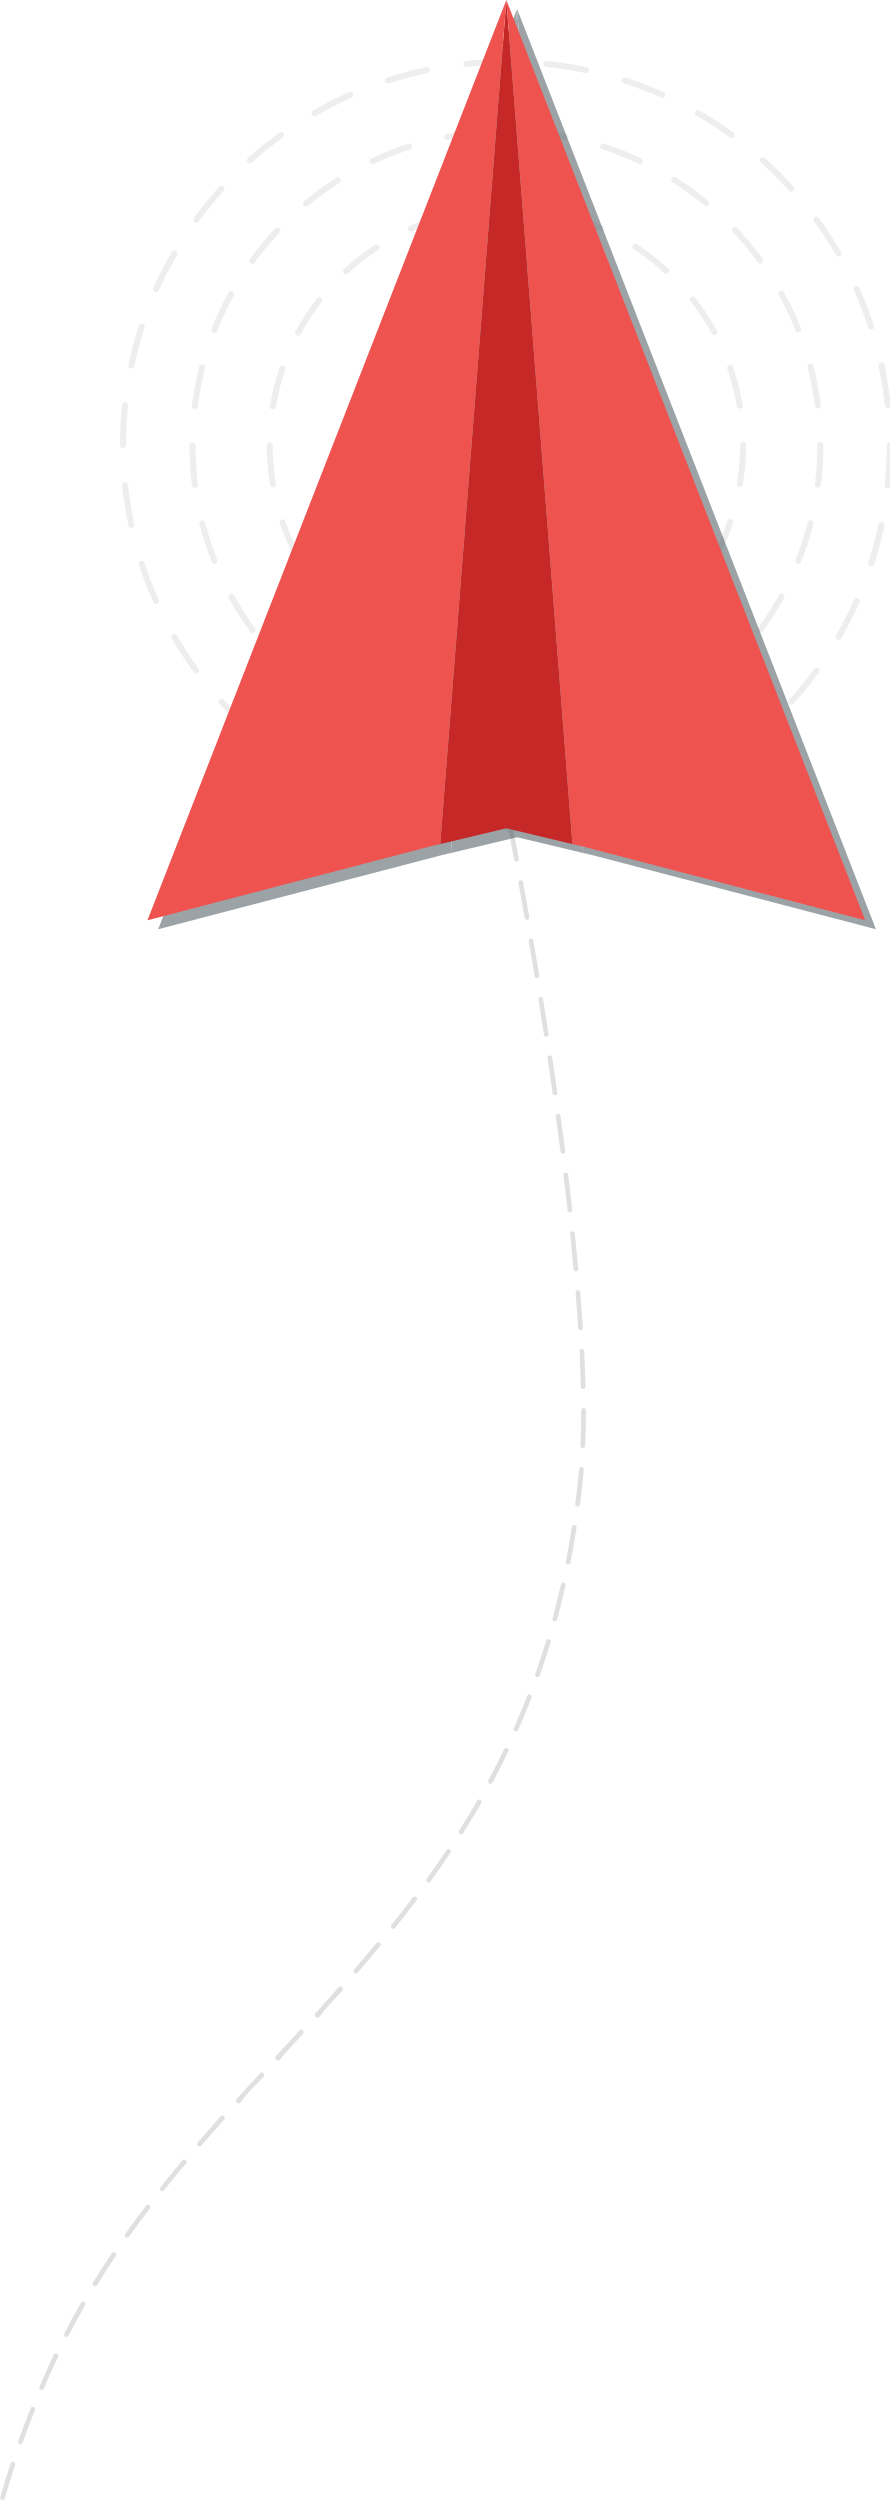
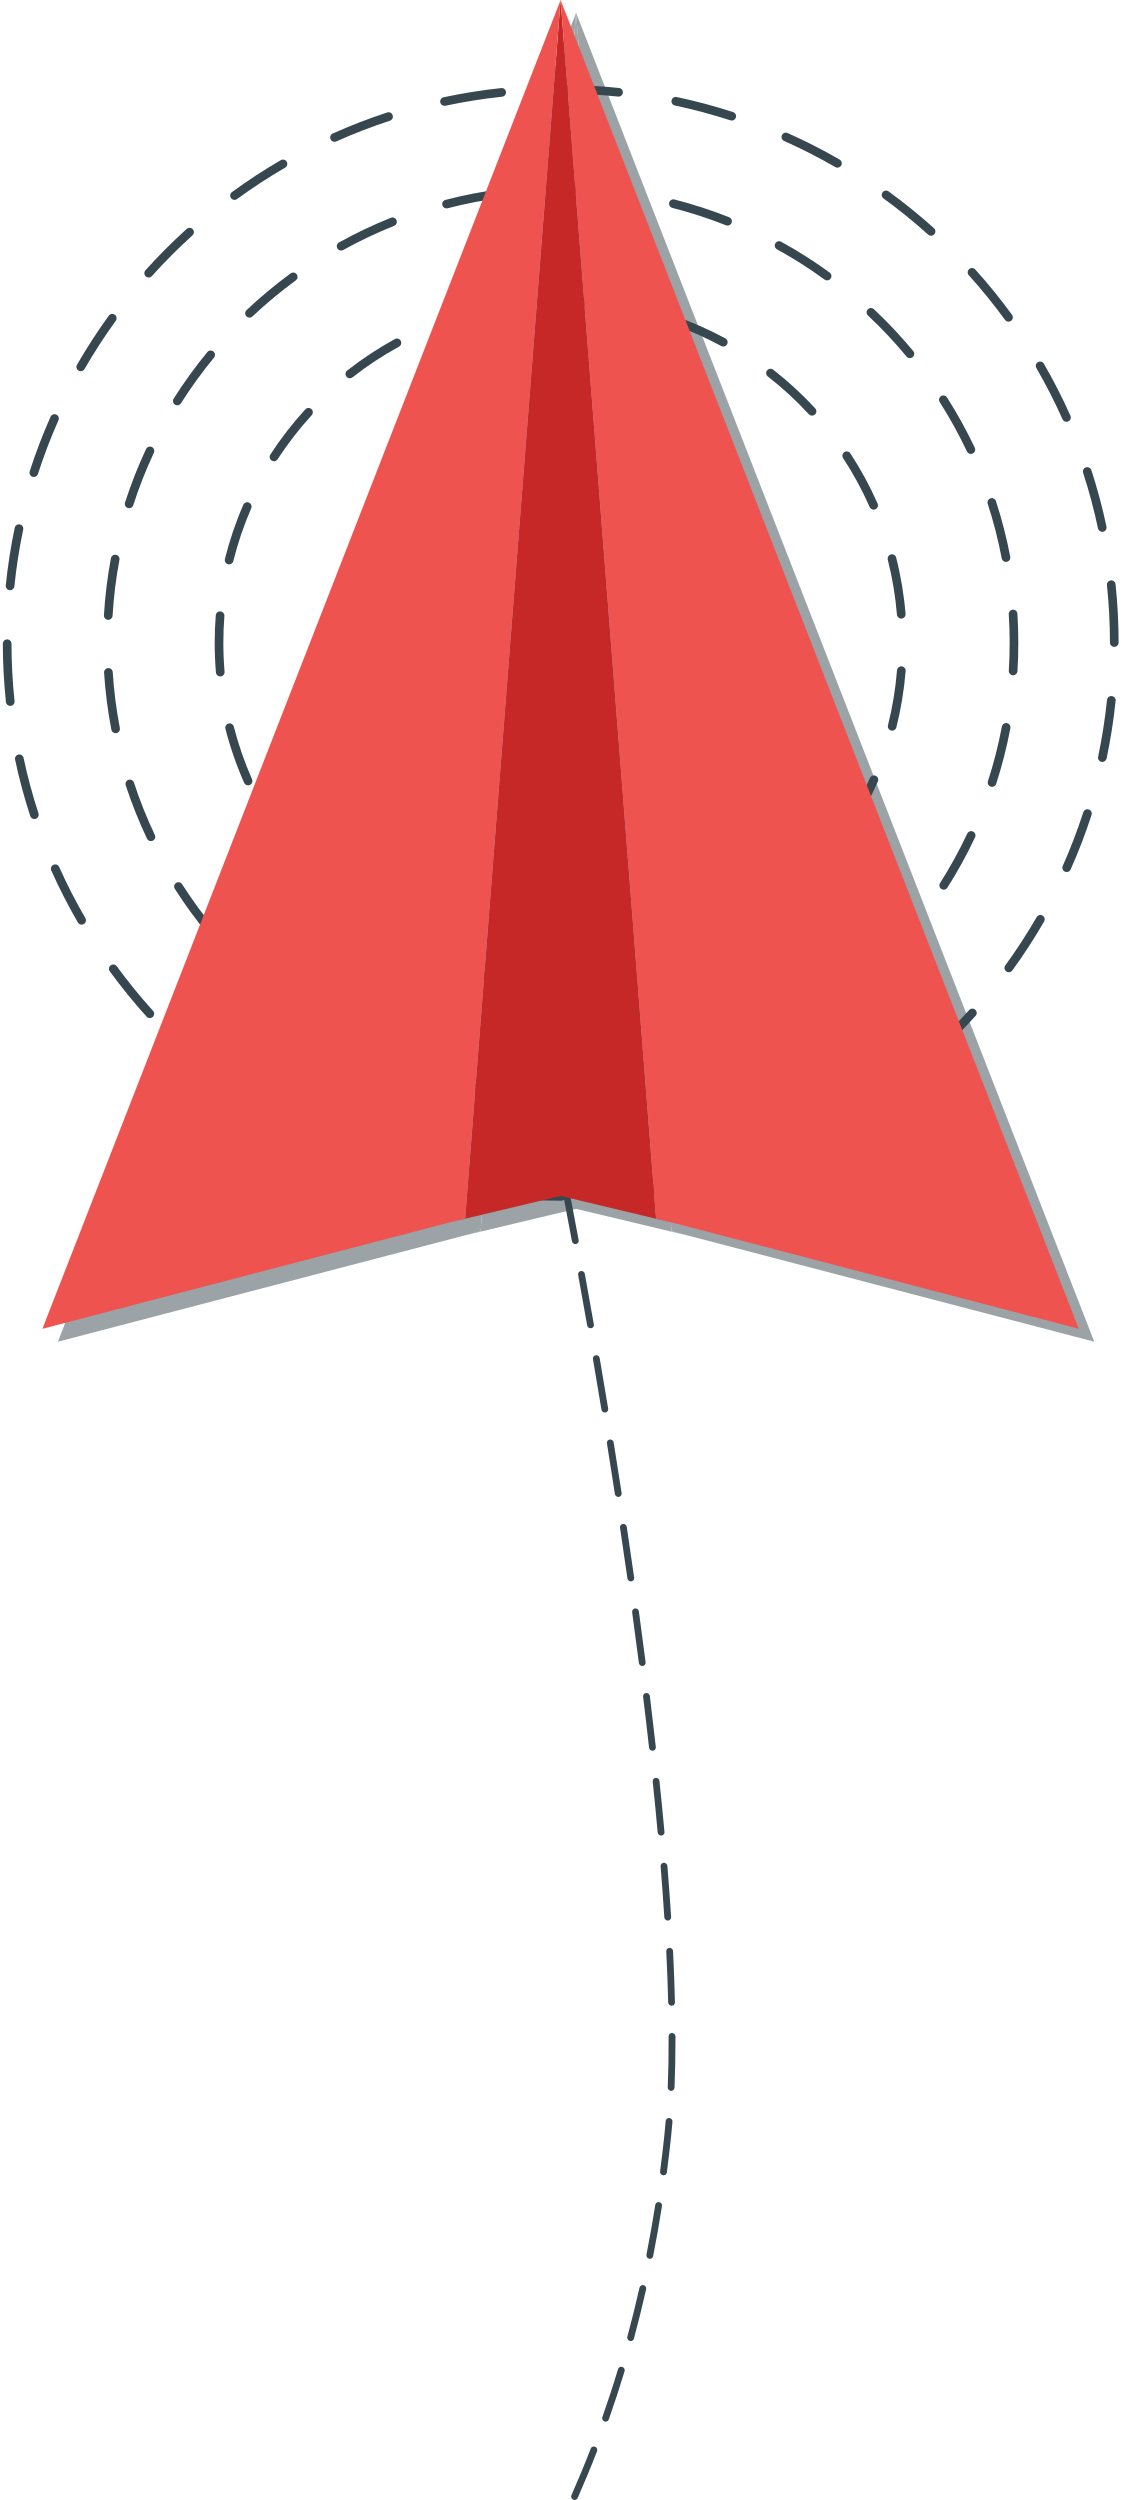
- <svg xmlns="http://www.w3.org/2000/svg" version="1.1" id="Layer_1" x="0px" y="0px" width="178px" height="500px" viewBox="0 0 178 500" enable-background="new 0 0 178 500" xml:space="preserve">
+ <svg xmlns="http://www.w3.org/2000/svg" version="1.1" id="Layer_1" x="0px" y="0px" width="157px" height="350px" viewBox="10.5 0 157 350" enable-background="new 10.5 0 157 350" xml:space="preserve">
+   <path fill="#37474F" d="M0.846,499.862c-0.116,0.118-0.29,0.168-0.466,0.118c-0.248-0.082-0.394-0.341-0.318-0.594  c0.646-2.253,1.343-4.518,2.068-6.723c0.081-0.248,0.343-0.377,0.594-0.293c0.248,0.086,0.378,0.357,0.297,0.6  c-0.72,2.2-1.412,4.452-2.057,6.694C0.938,499.744,0.9,499.807,0.846,499.862z" />
  <g>
    <g>
      <g>
-         <circle fill="none" stroke="#EEEEEE" stroke-width="1.2" stroke-linecap="round" stroke-linejoin="round" stroke-dasharray="7.824,7.824" cx="101.283" cy="89.043" r="47.333" />
+         <g>
+           <path fill="#37474F" d="M89.101,138.443c-0.335,0-0.606-0.271-0.606-0.606c-0.001-0.334,0.271-0.607,0.605-0.607      c2.605-0.005,5.218-0.224,7.769-0.652c0.334-0.05,0.645,0.167,0.699,0.498c0.055,0.33-0.168,0.643-0.498,0.698      C94.455,138.213,91.773,138.438,89.101,138.443L89.101,138.443z M81.232,137.815c-0.032,0-0.065-0.002-0.099-0.008      c-2.631-0.43-5.242-1.083-7.758-1.94c-0.318-0.108-0.487-0.453-0.379-0.77c0.107-0.317,0.45-0.49,0.77-0.378      c2.453,0.835,4.998,1.472,7.563,1.891c0.331,0.054,0.555,0.366,0.5,0.696C81.781,137.604,81.523,137.815,81.232,137.815z       M104.623,135.835c-0.252,0-0.486-0.157-0.574-0.409c-0.107-0.317,0.059-0.662,0.377-0.771c2.447-0.845,4.846-1.903,7.127-3.146      c0.297-0.162,0.662-0.051,0.824,0.242c0.16,0.294,0.051,0.663-0.242,0.823c-2.342,1.275-4.803,2.36-7.314,3.228      C104.754,135.824,104.688,135.835,104.623,135.835z M66.328,132.741c-0.098,0-0.196-0.023-0.287-0.073      c-2.342-1.263-4.598-2.731-6.704-4.365c-0.264-0.206-0.313-0.586-0.107-0.851c0.205-0.264,0.586-0.313,0.851-0.107      c2.054,1.592,4.252,3.024,6.536,4.255c0.295,0.159,0.405,0.527,0.246,0.822C66.752,132.625,66.543,132.741,66.328,132.741z       M118.443,128.314c-0.18,0-0.359-0.08-0.479-0.233c-0.205-0.264-0.16-0.645,0.104-0.852c2.045-1.6,3.973-3.38,5.729-5.292      c0.229-0.247,0.611-0.262,0.857-0.036c0.246,0.226,0.262,0.61,0.035,0.856c-1.801,1.96-3.775,3.786-5.873,5.427      C118.705,128.272,118.574,128.314,118.443,128.314z M53.886,123.094c-0.163,0-0.326-0.065-0.445-0.194      c-1.809-1.954-3.468-4.072-4.932-6.294c-0.185-0.28-0.106-0.656,0.173-0.84c0.279-0.183,0.656-0.106,0.84,0.173      c1.427,2.167,3.045,4.232,4.81,6.137c0.227,0.246,0.212,0.63-0.034,0.857C54.181,123.041,54.033,123.094,53.886,123.094z       M129.09,116.719c-0.113,0-0.229-0.032-0.33-0.099c-0.281-0.183-0.359-0.559-0.176-0.839c1.42-2.175,2.668-4.484,3.707-6.861      c0.137-0.307,0.498-0.444,0.799-0.313c0.307,0.134,0.447,0.492,0.313,0.799c-1.066,2.438-2.346,4.807-3.805,7.038      C129.482,116.623,129.289,116.719,129.09,116.719z M45.234,109.949c-0.233,0-0.455-0.135-0.556-0.361      c-1.078-2.436-1.958-4.978-2.618-7.557c-0.083-0.324,0.113-0.654,0.438-0.738c0.325-0.082,0.655,0.113,0.738,0.438      c0.643,2.514,1.5,4.992,2.551,7.367c0.135,0.306-0.003,0.664-0.309,0.8C45.399,109.933,45.316,109.949,45.234,109.949z       M135.402,102.293c-0.049,0-0.098-0.006-0.148-0.018c-0.324-0.082-0.521-0.411-0.439-0.736c0.631-2.511,1.055-5.1,1.266-7.693      c0.027-0.335,0.34-0.592,0.652-0.556c0.334,0.027,0.584,0.319,0.557,0.653c-0.215,2.66-0.652,5.314-1.299,7.89      C135.922,102.11,135.674,102.293,135.402,102.293z M41.334,94.702c-0.312,0-0.578-0.239-0.604-0.555      c-0.115-1.367-0.174-2.763-0.175-4.149c0-1.278,0.051-2.572,0.151-3.845c0.025-0.334,0.311-0.589,0.651-0.557      c0.334,0.026,0.583,0.318,0.558,0.652c-0.098,1.242-0.147,2.504-0.147,3.75c0.001,1.352,0.058,2.713,0.171,4.047      c0.028,0.333-0.219,0.627-0.553,0.655C41.367,94.701,41.351,94.702,41.334,94.702z M136.676,86.605      c-0.313,0-0.578-0.24-0.604-0.557c-0.215-2.59-0.646-5.178-1.283-7.689c-0.082-0.325,0.115-0.655,0.439-0.737      c0.324-0.084,0.654,0.113,0.736,0.438c0.652,2.577,1.096,5.23,1.314,7.888c0.029,0.334-0.219,0.627-0.553,0.654      C136.709,86.604,136.691,86.605,136.676,86.605z M42.576,79.011c-0.049,0-0.098-0.006-0.147-0.019      c-0.325-0.08-0.522-0.41-0.441-0.735c0.643-2.584,1.508-5.133,2.571-7.577c0.133-0.307,0.49-0.447,0.797-0.314      c0.308,0.134,0.448,0.491,0.315,0.798c-1.037,2.382-1.88,4.867-2.507,7.387C43.095,78.827,42.848,79.011,42.576,79.011z       M132.809,71.35c-0.232,0-0.455-0.135-0.555-0.362c-1.043-2.373-2.295-4.677-3.719-6.849c-0.184-0.28-0.107-0.656,0.174-0.84      c0.281-0.186,0.656-0.105,0.84,0.175c1.461,2.229,2.744,4.592,3.814,7.025c0.135,0.307-0.004,0.664-0.311,0.799      C132.975,71.333,132.891,71.35,132.809,71.35z M48.856,64.572c-0.114,0-0.228-0.031-0.33-0.098      c-0.281-0.182-0.361-0.558-0.179-0.838c1.45-2.231,3.096-4.36,4.896-6.326c0.227-0.249,0.611-0.263,0.857-0.039      c0.247,0.226,0.264,0.61,0.038,0.857c-1.755,1.917-3.36,3.992-4.774,6.167C49.249,64.475,49.054,64.572,48.856,64.572z       M124.184,58.187c-0.164,0-0.326-0.066-0.447-0.195c-1.758-1.908-3.688-3.685-5.738-5.281c-0.264-0.206-0.311-0.587-0.105-0.851      s0.584-0.312,0.852-0.105c2.102,1.637,4.082,3.458,5.885,5.416c0.229,0.246,0.211,0.63-0.035,0.857      C124.479,58.133,124.33,58.187,124.184,58.187z M59.481,52.956c-0.179,0-0.358-0.079-0.478-0.232      c-0.207-0.263-0.161-0.645,0.103-0.851c2.096-1.646,4.341-3.128,6.673-4.404c0.294-0.159,0.664-0.052,0.823,0.241      c0.161,0.294,0.052,0.663-0.241,0.823c-2.274,1.244-4.463,2.689-6.506,4.293C59.744,52.913,59.611,52.956,59.481,52.956z       M111.76,48.515c-0.098,0-0.197-0.024-0.289-0.074c-2.283-1.238-4.686-2.292-7.141-3.135c-0.316-0.108-0.484-0.454-0.377-0.77      c0.109-0.317,0.453-0.488,0.77-0.377c2.518,0.864,4.982,1.946,7.328,3.216c0.293,0.16,0.402,0.528,0.242,0.822      C112.184,48.399,111.977,48.515,111.76,48.515z M73.284,45.405c-0.25,0-0.486-0.157-0.572-0.407      c-0.111-0.316,0.057-0.663,0.373-0.772c2.513-0.874,5.12-1.543,7.747-1.989c0.337-0.056,0.644,0.166,0.7,0.496      c0.056,0.331-0.167,0.644-0.497,0.7c-2.561,0.435-5.102,1.087-7.552,1.939C73.417,45.394,73.35,45.405,73.284,45.405z       M96.873,43.408c-0.033,0-0.066-0.002-0.1-0.008c-2.553-0.422-5.166-0.636-7.772-0.636h-0.196c-0.002,0-0.004,0-0.005,0      c-0.332,0-0.604-0.269-0.605-0.602c-0.003-0.335,0.266-0.608,0.601-0.611h0.211c2.667,0,5.347,0.22,7.964,0.652      c0.33,0.054,0.555,0.367,0.498,0.697C97.42,43.197,97.164,43.408,96.873,43.408z" />
+         </g>
      </g>
      <g>
-         <circle fill="none" stroke="#EEEEEE" stroke-width="1.2" stroke-linecap="round" stroke-linejoin="round" stroke-dasharray="8.03,8.03" cx="101.283" cy="89.043" r="76.676" />
+         <g>
+           <path fill="#37474F" d="M89.083,168.101h-0.082c-2.696,0-5.414-0.139-8.078-0.413c-0.333-0.034-0.576-0.332-0.541-0.665      c0.034-0.333,0.319-0.586,0.665-0.541c2.624,0.27,5.299,0.406,7.954,0.406c0.334,0,0.647,0.271,0.647,0.606      S89.418,168.101,89.083,168.101z M97.18,167.674c-0.305,0-0.568-0.231-0.602-0.543c-0.035-0.333,0.207-0.631,0.541-0.666      c2.66-0.279,5.334-0.702,7.945-1.257c0.324-0.069,0.65,0.139,0.721,0.467c0.068,0.328-0.141,0.65-0.467,0.719      c-2.654,0.564-5.371,0.994-8.074,1.277C97.223,167.673,97.203,167.674,97.18,167.674z M72.973,166.441      c-0.042,0-0.084-0.004-0.125-0.013c-2.657-0.559-5.315-1.266-7.901-2.102c-0.319-0.103-0.494-0.444-0.39-0.763      c0.103-0.318,0.442-0.497,0.763-0.391c2.545,0.823,5.162,1.519,7.778,2.069c0.328,0.069,0.537,0.391,0.469,0.718      C73.506,166.245,73.253,166.441,72.973,166.441z M113.023,164.306c-0.256,0-0.494-0.163-0.576-0.418      c-0.104-0.318,0.07-0.661,0.389-0.765c2.543-0.829,5.068-1.802,7.508-2.893c0.307-0.137,0.664,0,0.801,0.307      c0.137,0.306,0,0.664-0.305,0.801c-2.479,1.107-5.045,2.096-7.629,2.938C113.148,164.297,113.086,164.306,113.023,164.306z       M57.557,161.457c-0.082,0-0.166-0.017-0.246-0.052c-2.477-1.101-4.929-2.349-7.286-3.708c-0.29-0.167-0.389-0.538-0.222-0.828      c0.167-0.29,0.538-0.392,0.828-0.222c2.321,1.338,4.734,2.566,7.173,3.65c0.306,0.136,0.444,0.495,0.308,0.8      C58.011,161.322,57.79,161.457,57.557,161.457z M127.811,157.698c-0.209,0-0.414-0.108-0.525-0.302      c-0.168-0.29-0.07-0.661,0.221-0.829c2.309-1.338,4.576-2.816,6.74-4.394c0.27-0.199,0.65-0.138,0.848,0.132      c0.197,0.271,0.137,0.65-0.133,0.848c-2.199,1.602-4.502,3.104-6.848,4.463C128.018,157.672,127.914,157.698,127.811,157.698z       M43.523,153.361c-0.124,0-0.248-0.037-0.355-0.116c-2.197-1.595-4.335-3.324-6.356-5.14c-0.249-0.224-0.269-0.607-0.045-0.856      c0.224-0.25,0.608-0.27,0.856-0.046c1.99,1.788,4.096,3.49,6.259,5.061c0.271,0.196,0.331,0.576,0.134,0.847      C43.896,153.274,43.71,153.361,43.523,153.361z M140.902,148.157c-0.166,0-0.332-0.067-0.451-0.2      c-0.225-0.248-0.205-0.632,0.043-0.856c1.986-1.792,3.898-3.708,5.686-5.694c0.225-0.25,0.607-0.269,0.857-0.045      c0.248,0.224,0.27,0.607,0.045,0.856c-1.814,2.018-3.758,3.964-5.773,5.784C141.191,148.105,141.047,148.157,140.902,148.157z       M31.475,142.533c-0.166,0-0.331-0.067-0.45-0.2c-1.821-2.017-3.556-4.15-5.156-6.343c-0.197-0.271-0.138-0.65,0.133-0.847      c0.271-0.197,0.649-0.138,0.847,0.133c1.575,2.158,3.283,4.259,5.076,6.244c0.224,0.249,0.205,0.632-0.043,0.857      C31.765,142.481,31.62,142.533,31.475,142.533z M151.732,136.114c-0.123,0-0.248-0.038-0.355-0.116      c-0.271-0.197-0.33-0.576-0.135-0.847c1.572-2.16,3.047-4.431,4.387-6.748c0.166-0.29,0.539-0.39,0.828-0.222      c0.289,0.167,0.389,0.539,0.221,0.829c-1.359,2.354-2.857,4.66-4.453,6.855C152.105,136.027,151.92,136.114,151.732,136.114z       M21.928,129.449c-0.209,0-0.413-0.108-0.525-0.302c-1.363-2.349-2.617-4.795-3.726-7.273c-0.136-0.306,0.001-0.664,0.306-0.801      c0.306-0.139,0.664,0,0.801,0.306c1.092,2.439,2.326,4.847,3.668,7.16c0.167,0.29,0.069,0.661-0.22,0.829      C22.136,129.423,22.032,129.449,21.928,129.449z M159.838,122.085c-0.084,0-0.168-0.017-0.246-0.053      c-0.307-0.136-0.443-0.494-0.309-0.801c1.088-2.444,2.057-4.973,2.879-7.515c0.105-0.319,0.445-0.493,0.766-0.39      c0.318,0.104,0.492,0.445,0.389,0.764c-0.836,2.583-1.82,5.151-2.926,7.634C160.291,121.951,160.07,122.085,159.838,122.085z       M15.311,114.667c-0.256,0-0.493-0.163-0.577-0.419c-0.843-2.583-1.556-5.238-2.122-7.893c-0.07-0.328,0.139-0.649,0.467-0.719      c0.325-0.068,0.649,0.139,0.72,0.467c0.557,2.613,1.259,5.227,2.088,7.77c0.105,0.318-0.07,0.661-0.388,0.765      C15.438,114.657,15.373,114.667,15.311,114.667z M164.83,106.672c-0.041,0-0.084-0.004-0.125-0.013      c-0.328-0.069-0.537-0.391-0.469-0.719c0.551-2.61,0.969-5.285,1.244-7.948c0.035-0.334,0.334-0.582,0.666-0.541      c0.334,0.034,0.576,0.332,0.541,0.665c-0.279,2.707-0.705,5.423-1.264,8.075C165.363,106.477,165.111,106.672,164.83,106.672z       M11.932,98.826c-0.306,0-0.568-0.231-0.602-0.543c-0.284-2.693-0.43-5.439-0.434-8.16c0-0.335,0.271-0.607,0.606-0.607      c0,0,0,0,0.001,0c0.334,0,0.606,0.271,0.606,0.605c0.004,2.68,0.148,5.383,0.428,8.035c0.035,0.333-0.207,0.632-0.539,0.667      C11.976,98.825,11.954,98.826,11.932,98.826z M166.498,90.563c-0.334,0-0.605-0.271-0.605-0.606      c-0.002-2.682-0.145-5.385-0.42-8.036c-0.035-0.333,0.207-0.631,0.539-0.666c0.33-0.037,0.633,0.206,0.666,0.541      c0.281,2.692,0.424,5.437,0.426,8.16C167.105,90.291,166.834,90.562,166.498,90.563L166.498,90.563z M11.91,82.629      c-0.021,0-0.042-0.001-0.062-0.003c-0.334-0.034-0.576-0.332-0.542-0.665c0.276-2.707,0.699-5.424,1.255-8.076      c0.068-0.327,0.389-0.537,0.718-0.469c0.329,0.069,0.538,0.391,0.47,0.718c-0.549,2.611-0.964,5.286-1.237,7.95      C12.48,82.397,12.217,82.629,11.91,82.629z M164.811,74.454c-0.279,0-0.531-0.195-0.592-0.481      c-0.553-2.612-1.252-5.227-2.08-7.771c-0.104-0.318,0.07-0.661,0.389-0.765c0.318-0.103,0.662,0.071,0.766,0.39      c0.84,2.585,1.551,5.241,2.113,7.896c0.068,0.328-0.141,0.649-0.469,0.719C164.895,74.45,164.854,74.454,164.811,74.454z       M15.235,66.777c-0.061,0-0.125-0.009-0.187-0.029c-0.318-0.103-0.494-0.445-0.39-0.764c0.834-2.585,1.816-5.155,2.917-7.637      c0.136-0.305,0.495-0.442,0.8-0.308c0.306,0.136,0.444,0.494,0.308,0.8c-1.083,2.443-2.051,4.973-2.872,7.518      C15.729,66.614,15.492,66.777,15.235,66.777z M159.805,59.051c-0.232,0-0.453-0.134-0.553-0.359      c-1.088-2.436-2.32-4.846-3.662-7.164c-0.168-0.29-0.068-0.661,0.223-0.829c0.291-0.169,0.66-0.068,0.828,0.221      c1.361,2.354,2.613,4.803,3.719,7.277c0.135,0.306-0.002,0.664-0.307,0.801C159.973,59.034,159.889,59.051,159.805,59.051z       M21.806,51.968c-0.103,0-0.208-0.026-0.303-0.081c-0.29-0.167-0.39-0.539-0.222-0.829c1.354-2.349,2.85-4.657,4.446-6.859      c0.196-0.272,0.575-0.332,0.847-0.135c0.271,0.197,0.332,0.576,0.135,0.847c-1.571,2.168-3.044,4.441-4.376,6.753      C22.219,51.858,22.015,51.968,21.806,51.968z M151.691,45.035c-0.186,0-0.371-0.086-0.49-0.25      c-1.574-2.161-3.279-4.264-5.068-6.25c-0.225-0.249-0.205-0.632,0.045-0.856c0.246-0.224,0.631-0.205,0.855,0.044      c1.818,2.017,3.551,4.152,5.148,6.348c0.197,0.271,0.139,0.65-0.133,0.847C151.941,44.997,151.816,45.035,151.691,45.035z       M31.315,38.851c-0.145,0-0.289-0.051-0.406-0.155c-0.249-0.224-0.269-0.607-0.045-0.856c1.813-2.021,3.755-3.969,5.77-5.79      c0.249-0.225,0.632-0.206,0.855,0.042c0.225,0.249,0.207,0.632-0.042,0.856c-1.983,1.793-3.895,3.712-5.68,5.701      C31.647,38.783,31.481,38.851,31.315,38.851z M140.846,33.002c-0.145,0-0.289-0.051-0.404-0.156      c-1.988-1.79-4.092-3.495-6.252-5.067c-0.271-0.197-0.332-0.577-0.135-0.848s0.578-0.329,0.848-0.133      c2.195,1.597,4.332,3.329,6.35,5.146c0.248,0.224,0.27,0.607,0.045,0.856C141.178,32.935,141.012,33.002,140.846,33.002z       M43.331,27.986c-0.187,0-0.371-0.086-0.49-0.249c-0.198-0.271-0.139-0.65,0.131-0.847c2.192-1.602,4.494-3.106,6.841-4.47      c0.29-0.168,0.661-0.07,0.829,0.219c0.168,0.29,0.07,0.661-0.219,0.829c-2.311,1.343-4.577,2.824-6.735,4.401      C43.58,27.949,43.455,27.986,43.331,27.986z M127.744,23.471c-0.102,0-0.207-0.026-0.303-0.081      c-2.316-1.34-4.729-2.571-7.168-3.659c-0.307-0.136-0.443-0.495-0.307-0.8c0.137-0.307,0.498-0.443,0.799-0.307      c2.479,1.104,4.93,2.354,7.283,3.716c0.289,0.167,0.389,0.539,0.223,0.829C128.158,23.363,127.955,23.471,127.744,23.471z       M57.333,19.851c-0.232,0-0.453-0.133-0.554-0.358c-0.137-0.306,0-0.665,0.305-0.801c2.481-1.112,5.047-2.103,7.625-2.946      c0.322-0.104,0.661,0.07,0.765,0.388c0.105,0.318-0.069,0.661-0.388,0.765c-2.539,0.83-5.063,1.806-7.505,2.9      C57.5,19.833,57.417,19.851,57.333,19.851z M112.945,16.877c-0.061,0-0.125-0.009-0.188-0.029      c-2.539-0.825-5.154-1.523-7.773-2.078c-0.328-0.069-0.537-0.391-0.467-0.719c0.068-0.328,0.395-0.537,0.719-0.468      c2.66,0.563,5.316,1.272,7.896,2.11c0.318,0.104,0.494,0.445,0.391,0.764C113.439,16.714,113.201,16.877,112.945,16.877z       M72.728,14.818c-0.279,0-0.531-0.195-0.592-0.48c-0.07-0.328,0.138-0.65,0.466-0.72c2.653-0.567,5.37-1,8.072-1.286      c0.326-0.041,0.632,0.206,0.667,0.539s-0.207,0.632-0.539,0.667c-2.661,0.282-5.335,0.707-7.946,1.266      C72.813,14.813,72.771,14.818,72.728,14.818z M97.1,13.525c-0.021,0-0.043-0.001-0.063-0.004      c-2.65-0.275-5.354-0.415-8.036-0.415h-0.167c-0.335,0-0.606-0.271-0.606-0.606c0-0.335,0.271-0.606,0.606-0.606h0.167      c2.723,0,5.469,0.142,8.159,0.421c0.334,0.035,0.576,0.333,0.541,0.666C97.67,13.292,97.406,13.525,97.1,13.525z" />
+         </g>
      </g>
      <g>
-         <circle fill="none" stroke="#EEEEEE" stroke-width="1.2" stroke-linecap="round" stroke-linejoin="round" stroke-dasharray="7.889,7.889" cx="101.283" cy="89.043" r="62.786" />
+         <g>
+           <path fill="#37474F" d="M89.108,154.063c-0.335,0-0.606-0.271-0.606-0.606c-0.001-0.335,0.271-0.607,0.605-0.607      c2.629-0.004,5.28-0.173,7.874-0.501c0.33-0.045,0.637,0.193,0.678,0.526c0.043,0.332-0.193,0.636-0.525,0.677      C94.49,153.886,91.789,154.058,89.108,154.063L89.108,154.063z M81.159,153.582c-0.025,0-0.05-0.001-0.075-0.004      c-2.658-0.328-5.317-0.827-7.904-1.484c-0.325-0.083-0.521-0.413-0.438-0.737c0.082-0.325,0.41-0.521,0.737-0.438      c2.538,0.645,5.146,1.135,7.753,1.456c0.333,0.041,0.569,0.344,0.528,0.676C81.722,153.357,81.461,153.582,81.159,153.582z       M104.879,152.059c-0.27,0-0.518-0.182-0.588-0.456c-0.082-0.324,0.113-0.655,0.438-0.738c2.537-0.653,5.061-1.476,7.5-2.447      c0.309-0.123,0.664,0.028,0.787,0.339c0.123,0.311-0.027,0.664-0.34,0.788c-2.486,0.989-5.059,1.829-7.646,2.495      C104.98,152.053,104.928,152.059,104.879,152.059z M65.743,149.665c-0.074,0-0.15-0.013-0.223-0.042      c-2.484-0.979-4.936-2.129-7.284-3.417c-0.294-0.161-0.401-0.529-0.24-0.823c0.16-0.293,0.528-0.401,0.823-0.24      c2.304,1.263,4.708,2.391,7.146,3.352c0.312,0.123,0.465,0.475,0.342,0.787C66.213,149.519,65.985,149.665,65.743,149.665z       M119.65,146.183c-0.213,0-0.42-0.113-0.531-0.313c-0.162-0.293-0.055-0.662,0.238-0.824c2.289-1.265,4.525-2.691,6.648-4.24      c0.271-0.199,0.65-0.137,0.848,0.133c0.197,0.271,0.139,0.65-0.133,0.847c-2.164,1.578-4.443,3.032-6.777,4.322      C119.85,146.159,119.75,146.183,119.65,146.183z M51.795,142.017c-0.124,0-0.248-0.038-0.355-0.115      c-2.163-1.567-4.25-3.29-6.205-5.118c-0.245-0.229-0.257-0.613-0.028-0.857s0.613-0.257,0.857-0.028      c1.917,1.794,3.965,3.484,6.087,5.021c0.271,0.197,0.332,0.576,0.135,0.847C52.168,141.93,51.983,142.017,51.795,142.017z       M132.49,136.815c-0.16,0-0.32-0.064-0.439-0.191c-0.23-0.244-0.219-0.628,0.025-0.857c1.91-1.797,3.725-3.734,5.396-5.756      c0.215-0.258,0.596-0.295,0.854-0.081c0.258,0.213,0.295,0.596,0.082,0.854c-1.705,2.061-3.555,4.035-5.502,5.868      C132.789,136.761,132.641,136.815,132.49,136.815z M40.185,131.151c-0.175,0-0.348-0.074-0.467-0.218      c-1.71-2.056-3.306-4.24-4.744-6.491c-0.181-0.282-0.098-0.658,0.184-0.837c0.282-0.18,0.658-0.099,0.838,0.184      c1.411,2.208,2.977,4.351,4.655,6.368c0.214,0.257,0.179,0.64-0.079,0.854C40.458,131.105,40.321,131.151,40.185,131.151z       M142.621,124.556c-0.109,0-0.223-0.03-0.322-0.094c-0.283-0.18-0.367-0.554-0.188-0.837c1.406-2.217,2.686-4.545,3.801-6.917      c0.143-0.304,0.506-0.434,0.807-0.291c0.303,0.143,0.434,0.503,0.291,0.807c-1.137,2.418-2.439,4.79-3.875,7.05      C143.02,124.456,142.824,124.556,142.621,124.556z M31.628,117.757c-0.227,0-0.444-0.128-0.548-0.347      c-1.147-2.417-2.149-4.931-2.98-7.47c-0.104-0.318,0.069-0.661,0.388-0.765c0.319-0.103,0.66,0.07,0.765,0.388      c0.815,2.491,1.798,4.956,2.923,7.328c0.143,0.302,0.015,0.664-0.288,0.807C31.804,117.738,31.715,117.757,31.628,117.757z       M149.389,110.16c-0.063,0-0.125-0.009-0.186-0.03c-0.32-0.103-0.494-0.445-0.391-0.764c0.807-2.491,1.461-5.063,1.949-7.644      c0.061-0.33,0.379-0.542,0.707-0.484c0.33,0.062,0.547,0.379,0.484,0.708c-0.496,2.632-1.164,5.254-1.988,7.793      C149.883,109.996,149.645,110.16,149.389,110.16z M26.683,102.646c-0.286,0-0.539-0.202-0.595-0.492      c-0.503-2.621-0.846-5.305-1.017-7.977c-0.022-0.334,0.232-0.623,0.565-0.644c0.34-0.023,0.623,0.232,0.645,0.566      c0.168,2.622,0.504,5.255,0.998,7.826c0.063,0.329-0.152,0.647-0.481,0.71C26.759,102.642,26.721,102.646,26.683,102.646z       M152.34,94.537c-0.014,0-0.025,0-0.039-0.001c-0.334-0.021-0.588-0.308-0.568-0.642c0.08-1.288,0.121-2.599,0.121-3.896      c0-1.331-0.043-2.675-0.127-3.995c-0.02-0.334,0.234-0.622,0.566-0.643c0.35-0.031,0.623,0.233,0.645,0.567      c0.084,1.345,0.127,2.715,0.127,4.071c0,1.322-0.041,2.658-0.121,3.97C152.924,94.289,152.656,94.537,152.34,94.537z       M25.656,86.778c-0.012,0-0.023,0-0.036-0.001c-0.334-0.02-0.589-0.307-0.57-0.642c0.159-2.676,0.489-5.361,0.978-7.981      c0.063-0.33,0.382-0.547,0.708-0.484c0.33,0.062,0.547,0.378,0.484,0.708c-0.48,2.571-0.803,5.205-0.959,7.831      C26.242,86.529,25.975,86.778,25.656,86.778z M151.336,78.667c-0.285,0-0.539-0.202-0.596-0.493      c-0.488-2.573-1.146-5.144-1.959-7.641c-0.104-0.318,0.07-0.661,0.389-0.765s0.662,0.071,0.764,0.39      c0.828,2.545,1.5,5.167,2,7.79c0.063,0.329-0.154,0.646-0.482,0.708C151.412,78.664,151.373,78.667,151.336,78.667z       M28.58,71.15c-0.062,0-0.124-0.009-0.186-0.029c-0.319-0.103-0.495-0.444-0.392-0.763c0.819-2.546,1.811-5.065,2.944-7.489      c0.142-0.303,0.501-0.435,0.807-0.292c0.303,0.142,0.434,0.503,0.292,0.807c-1.113,2.377-2.084,4.849-2.888,7.346      C29.074,70.986,28.836,71.15,28.58,71.15z M146.418,63.548c-0.227,0-0.445-0.128-0.549-0.347      c-1.119-2.371-2.398-4.693-3.807-6.905c-0.182-0.283-0.098-0.658,0.186-0.837c0.283-0.182,0.656-0.097,0.836,0.186      c1.436,2.255,2.742,4.623,3.883,7.038c0.143,0.303,0.014,0.665-0.291,0.808C146.594,63.529,146.506,63.548,146.418,63.548z       M35.322,56.742c-0.111,0-0.223-0.03-0.324-0.094c-0.283-0.179-0.367-0.554-0.188-0.837c1.427-2.257,3.013-4.45,4.715-6.516      c0.212-0.259,0.594-0.296,0.854-0.083c0.258,0.213,0.295,0.595,0.083,0.854c-1.67,2.027-3.227,4.178-4.626,6.394      C35.72,56.642,35.522,56.742,35.322,56.742z M137.885,50.139c-0.174,0-0.348-0.075-0.467-0.22      c-1.674-2.021-3.492-3.956-5.404-5.749c-0.242-0.229-0.254-0.613-0.025-0.857c0.229-0.244,0.613-0.256,0.857-0.027      c1.945,1.829,3.799,3.8,5.506,5.86c0.215,0.257,0.178,0.64-0.08,0.854C138.158,50.093,138.021,50.139,137.885,50.139z       M45.431,44.466c-0.161,0-0.322-0.063-0.44-0.19c-0.23-0.243-0.219-0.627,0.023-0.857c1.944-1.836,4.022-3.567,6.179-5.146      c0.269-0.199,0.649-0.14,0.847,0.13c0.198,0.271,0.139,0.65-0.13,0.848c-2.116,1.549-4.155,3.248-6.062,5.049      C45.73,44.411,45.581,44.466,45.431,44.466z M126.293,39.254c-0.123,0-0.248-0.038-0.357-0.116      c-2.121-1.544-4.361-2.969-6.658-4.234c-0.295-0.161-0.4-0.53-0.24-0.823c0.162-0.293,0.529-0.402,0.824-0.239      c2.342,1.289,4.627,2.742,6.789,4.315c0.271,0.197,0.33,0.577,0.135,0.847C126.666,39.167,126.48,39.254,126.293,39.254z       M58.258,35.076c-0.213,0-0.419-0.112-0.531-0.313c-0.162-0.292-0.056-0.662,0.237-0.824c2.336-1.297,4.779-2.457,7.258-3.449      c0.312-0.123,0.664,0.027,0.789,0.337c0.125,0.312-0.026,0.664-0.337,0.789c-2.433,0.973-4.829,2.112-7.122,3.384      C58.458,35.051,58.358,35.076,58.258,35.076z M112.357,31.582c-0.074,0-0.15-0.014-0.223-0.043      c-2.439-0.966-4.965-1.786-7.508-2.436c-0.324-0.083-0.521-0.413-0.438-0.738c0.082-0.324,0.41-0.523,0.736-0.437      c2.592,0.663,5.168,1.499,7.654,2.484c0.313,0.123,0.465,0.476,0.342,0.787C112.828,31.437,112.6,31.582,112.357,31.582z       M73.016,29.175c-0.27,0-0.515-0.181-0.586-0.454c-0.083-0.324,0.111-0.655,0.435-0.739c2.584-0.67,5.241-1.183,7.897-1.525      c0.325-0.043,0.637,0.191,0.678,0.524c0.043,0.333-0.191,0.636-0.524,0.679c-2.605,0.335-5.212,0.838-7.746,1.496      C73.118,29.169,73.066,29.175,73.016,29.175z M96.951,27.638c-0.025,0-0.051-0.001-0.076-0.005      c-2.594-0.324-5.244-0.488-7.874-0.488l-0.216,0c-0.334,0-0.606-0.271-0.606-0.606s0.271-0.606,0.606-0.606l0.211,0      c2.685,0,5.384,0.167,8.029,0.498c0.332,0.041,0.568,0.344,0.527,0.676C97.514,27.414,97.252,27.638,96.951,27.638z" />
+         </g>
      </g>
    </g>
-     <path fill="#E0E0E0" d="M116.573,21.258" />
-     <path fill="#E0E0E0" d="M0.846,499.862c-0.116,0.118-0.29,0.168-0.466,0.118c-0.248-0.082-0.394-0.34-0.318-0.593   c0.646-2.253,1.343-4.518,2.068-6.723c0.081-0.248,0.343-0.377,0.594-0.293c0.248,0.086,0.378,0.357,0.297,0.6   c-0.72,2.2-1.412,4.452-2.057,6.694C0.938,499.744,0.9,499.807,0.846,499.862z M4.422,488.729c-0.125,0.123-0.314,0.17-0.493,0.105   c-0.247-0.096-0.373-0.364-0.286-0.605c0.781-2.205,1.608-4.414,2.473-6.584c0.096-0.24,0.37-0.354,0.613-0.25   c0.24,0.1,0.357,0.377,0.262,0.617c-0.854,2.153-1.688,4.358-2.459,6.544C4.505,488.622,4.468,488.684,4.422,488.729z    M8.673,477.845c-0.129,0.134-0.335,0.177-0.521,0.096c-0.241-0.105-0.352-0.389-0.248-0.622c0.777-1.824,1.596-3.668,2.438-5.476   c0.145-0.316,0.292-0.622,0.437-0.933c0.112-0.231,0.392-0.328,0.629-0.215c0.231,0.119,0.337,0.396,0.226,0.632   c-0.148,0.306-0.29,0.617-0.435,0.928c-0.84,1.797-1.658,3.635-2.43,5.445C8.748,477.762,8.714,477.804,8.673,477.845z    M13.609,467.268c-0.14,0.138-0.36,0.174-0.553,0.077c-0.228-0.12-0.321-0.408-0.2-0.637c1.056-2.06,2.181-4.132,3.346-6.163   c0.129-0.224,0.416-0.298,0.642-0.168c0.229,0.136,0.309,0.429,0.182,0.65c-1.161,2.017-2.281,4.078-3.331,6.126   C13.67,467.196,13.641,467.232,13.609,467.268z M19.334,457.115c-0.151,0.15-0.396,0.177-0.584,0.058   c-0.224-0.141-0.295-0.429-0.161-0.648c1.203-1.965,2.479-3.94,3.795-5.894c0.144-0.215,0.437-0.269,0.652-0.118   c0.218,0.146,0.273,0.44,0.132,0.65c-1.307,1.947-2.576,3.919-3.77,5.864C19.375,457.063,19.356,457.09,19.334,457.115z    M25.762,447.402c-0.157,0.154-0.417,0.18-0.607,0.044c-0.207-0.155-0.264-0.451-0.109-0.66c1.305-1.849,2.708-3.748,4.155-5.64   c0.155-0.205,0.447-0.236,0.657-0.079c0.209,0.162,0.25,0.463,0.092,0.658c-1.438,1.888-2.831,3.778-4.138,5.613   C25.795,447.362,25.782,447.379,25.762,447.402z M32.773,438.1c-0.165,0.169-0.435,0.187-0.625,0.031   c-0.202-0.167-0.238-0.461-0.081-0.666c1.39-1.744,2.881-3.565,4.428-5.405c0.158-0.201,0.459-0.222,0.66-0.051   c0.204,0.169,0.231,0.465,0.063,0.661c-1.542,1.838-3.021,3.649-4.41,5.389C32.799,438.071,32.785,438.088,32.773,438.1z    M40.212,429.155c-0.173,0.175-0.451,0.187-0.641,0.019c-0.198-0.166-0.226-0.469-0.055-0.662c1.46-1.686,2.971-3.406,4.624-5.252   c0.161-0.185,0.464-0.199,0.661-0.026c0.194,0.175,0.215,0.474,0.041,0.665c-1.646,1.841-3.154,3.555-4.606,5.233   C40.228,429.141,40.221,429.147,40.212,429.155z M48.062,420.576c-0.174,0.172-0.521,0.122-0.71-0.053   c-0.191-0.176-0.236-0.507-0.065-0.695c1.567-1.726,3.127-3.455,4.711-5.171c0.169-0.207,0.461-0.205,0.653-0.026   c0.196,0.172,0.265,0.534,0.092,0.721c-1.577,1.713-3.355,3.228-4.663,5.208C48.073,420.563,48.067,420.569,48.062,420.576z    M55.959,412.009c-0.176,0.172-0.533,0.114-0.72-0.063c-0.192-0.182-0.238-0.508-0.064-0.7l0.346-0.404   c1.46-1.578,2.914-3.168,4.371-4.755c0.165-0.203,0.472-0.205,0.665-0.024c0.194,0.176,0.202,0.47,0.029,0.665   c-1.459,1.587-2.857,3.234-4.316,4.81l-0.297,0.459C55.969,411.997,55.962,412.004,55.959,412.009z M63.857,403.434   c-0.172,0.177-0.526,0.109-0.719-0.063c-0.194-0.177-0.246-0.508-0.072-0.698c1.716-1.889,3.231-3.607,4.663-5.213   c0.168-0.198,0.458-0.216,0.654-0.041c0.193,0.174,0.278,0.535,0.112,0.727c-1.432,1.613-3.155,3.132-4.622,5.273   C63.867,403.423,63.863,403.43,63.857,403.434z M71.479,394.58c-0.171,0.175-0.45,0.183-0.637,0.021   c-0.2-0.178-0.225-0.476-0.057-0.667c1.603-1.848,3.09-3.592,4.53-5.328c0.163-0.202,0.462-0.221,0.661-0.05   c0.207,0.169,0.235,0.463,0.069,0.663c-1.427,1.72-2.953,3.513-4.542,5.337C71.497,394.563,71.486,394.576,71.479,394.58z    M78.978,385.632c-0.166,0.167-0.439,0.184-0.629,0.026c-0.204-0.169-0.238-0.463-0.078-0.66c1.481-1.85,2.923-3.698,4.291-5.508   c0.154-0.203,0.451-0.241,0.661-0.08c0.205,0.158,0.251,0.458,0.094,0.66c-1.368,1.812-2.816,3.667-4.307,5.523   C79.001,385.607,78.987,385.619,78.978,385.632z M86.045,376.368c-0.163,0.162-0.421,0.18-0.612,0.04   c-0.212-0.152-0.259-0.447-0.108-0.657c1.374-1.909,2.71-3.831,3.974-5.73c0.143-0.21,0.437-0.268,0.652-0.115   c0.218,0.146,0.276,0.439,0.134,0.654c-1.266,1.902-2.616,3.837-3.99,5.756C86.077,376.337,86.059,376.354,86.045,376.368z    M92.568,366.716c-0.153,0.153-0.396,0.18-0.588,0.061c-0.222-0.146-0.288-0.435-0.151-0.653c1.246-1.974,2.453-3.981,3.598-5.979   c0.127-0.224,0.415-0.298,0.637-0.163c0.231,0.127,0.306,0.424,0.178,0.642c-1.146,2.008-2.36,4.023-3.606,6.01   C92.611,366.664,92.592,366.69,92.568,366.716z M98.429,356.64c-0.146,0.141-0.369,0.18-0.555,0.079   c-0.233-0.127-0.319-0.417-0.2-0.641c1.102-2.053,2.159-4.15,3.15-6.228c0.114-0.235,0.395-0.326,0.627-0.211   c0.235,0.12,0.335,0.4,0.224,0.632c-0.997,2.09-2.062,4.197-3.168,6.267C98.485,356.571,98.46,356.606,98.429,356.64z    M103.534,346.153c-0.133,0.135-0.339,0.18-0.521,0.094c-0.24-0.107-0.351-0.388-0.244-0.622c0.931-2.119,1.832-4.288,2.67-6.451   c0.093-0.247,0.366-0.353,0.609-0.26c0.239,0.098,0.362,0.371,0.271,0.612c-0.843,2.179-1.75,4.363-2.69,6.489   C103.606,346.072,103.573,346.118,103.534,346.153z M107.835,335.303c-0.125,0.125-0.315,0.17-0.49,0.107   c-0.248-0.093-0.376-0.365-0.29-0.607c0.763-2.175,1.497-4.411,2.17-6.64c0.076-0.248,0.339-0.388,0.585-0.313   c0.255,0.083,0.393,0.353,0.321,0.599c-0.682,2.243-1.418,4.494-2.188,6.683C107.917,335.195,107.88,335.257,107.835,335.303z    M111.305,324.144c-0.119,0.117-0.292,0.17-0.458,0.117c-0.253-0.072-0.403-0.337-0.335-0.589c0.605-2.233,1.172-4.513,1.685-6.793   c0.059-0.251,0.31-0.408,0.564-0.344c0.255,0.062,0.411,0.317,0.354,0.569c-0.518,2.291-1.087,4.592-1.692,6.837   C111.399,324.019,111.357,324.09,111.305,324.144z M113.96,312.745c-0.105,0.107-0.265,0.16-0.427,0.129   c-0.253-0.061-0.422-0.308-0.375-0.563c0.451-2.263,0.86-4.589,1.223-6.903c0.043-0.259,0.28-0.427,0.539-0.381   c0.255,0.042,0.431,0.29,0.392,0.546c-0.364,2.331-0.779,4.665-1.225,6.94C114.063,312.6,114.022,312.685,113.96,312.745z    M115.851,301.184c-0.102,0.1-0.247,0.149-0.394,0.126c-0.259-0.036-0.445-0.283-0.412-0.532c0.214-1.606,0.408-3.248,0.58-4.874   c0.07-0.687,0.138-1.388,0.194-2.104c0.025-0.261,0.255-0.444,0.51-0.421c0.26,0.024,0.452,0.258,0.433,0.516   c-0.061,0.725-0.123,1.436-0.2,2.126c-0.174,1.636-0.37,3.285-0.58,4.893C115.966,301.023,115.921,301.112,115.851,301.184z    M116.908,289.479c-0.09,0.091-0.213,0.144-0.354,0.138c-0.261-0.016-0.46-0.239-0.446-0.499c0.088-2.196,0.131-4.572,0.121-7.057   c0-0.258,0.212-0.461,0.475-0.461c0.257,0.01,0.468,0.22,0.474,0.479c0,2.503-0.041,4.883-0.131,7.095   C117.038,289.293,116.987,289.4,116.908,289.479z M116.978,277.691c-0.087,0.085-0.202,0.135-0.331,0.133   c-0.259,0.002-0.477-0.21-0.48-0.465c-0.055-2.238-0.141-4.614-0.265-7.065c-0.012-0.263,0.188-0.481,0.443-0.486   c0.264-0.012,0.481,0.195,0.499,0.451c0.122,2.467,0.208,4.846,0.261,7.095C117.112,277.481,117.062,277.604,116.978,277.691z    M116.438,265.9c-0.074,0.076-0.185,0.124-0.304,0.134c-0.259,0.008-0.484-0.196-0.502-0.451c-0.141-2.264-0.317-4.637-0.509-7.062   c-0.025-0.259,0.174-0.479,0.431-0.501c0.257-0.015,0.486,0.185,0.506,0.447c0.195,2.427,0.368,4.806,0.515,7.073   C116.579,265.684,116.528,265.808,116.438,265.9z M115.521,254.124c-0.076,0.079-0.183,0.125-0.296,0.135   c-0.261,0.016-0.488-0.175-0.512-0.436c-0.205-2.272-0.435-4.647-0.688-7.053c-0.029-0.262,0.159-0.486,0.419-0.512   c0.257-0.017,0.492,0.171,0.516,0.438c0.255,2.405,0.484,4.78,0.695,7.059C115.664,253.896,115.615,254.034,115.521,254.124z    M114.324,242.37c-0.074,0.077-0.174,0.12-0.282,0.134c-0.263,0.021-0.491-0.168-0.527-0.427c-0.252-2.291-0.528-4.661-0.82-7.046   c-0.033-0.26,0.156-0.497,0.407-0.518c0.261-0.031,0.5,0.163,0.529,0.419c0.292,2.391,0.564,4.768,0.822,7.056   C114.472,242.137,114.42,242.272,114.324,242.37z M112.912,230.635c-0.071,0.071-0.167,0.115-0.282,0.132   c-0.253,0.025-0.488-0.166-0.523-0.418c-0.304-2.362-0.611-4.706-0.931-7.029c-0.037-0.258,0.143-0.494,0.401-0.529   c0.259-0.024,0.498,0.158,0.533,0.416c0.315,2.334,0.627,4.682,0.929,7.04C113.063,230.398,113.01,230.539,112.912,230.635z    M111.32,218.913c-0.068,0.07-0.158,0.118-0.267,0.135c-0.256,0.027-0.497-0.154-0.532-0.416c-0.337-2.369-0.68-4.712-1.025-7.017   c-0.039-0.263,0.142-0.494,0.395-0.525c0.259-0.038,0.503,0.148,0.54,0.405c0.344,2.301,0.687,4.648,1.023,7.027   C111.476,218.671,111.417,218.815,111.32,218.913z M109.591,207.211c-0.071,0.072-0.161,0.12-0.263,0.137   c-0.257,0.03-0.5-0.146-0.543-0.408c-0.368-2.396-0.734-4.741-1.099-7.01c-0.042-0.259,0.135-0.499,0.392-0.537   c0.251-0.033,0.493,0.147,0.539,0.402c0.362,2.275,0.732,4.617,1.103,7.019C109.741,206.971,109.69,207.113,109.591,207.211z    M107.726,195.529c-0.069,0.068-0.155,0.111-0.259,0.126c-0.257,0.037-0.502-0.141-0.543-0.398   c-0.401-2.44-0.793-4.782-1.178-7.002c-0.045-0.258,0.132-0.5,0.385-0.536c0.264-0.04,0.499,0.139,0.546,0.395   c0.381,2.226,0.776,4.566,1.178,7.012C107.88,195.278,107.827,195.428,107.726,195.529z M105.748,183.854   c-0.068,0.065-0.16,0.112-0.259,0.122c-0.258,0.045-0.501-0.131-0.544-0.387c-0.445-2.548-0.868-4.894-1.252-6.994   c-0.044-0.255,0.125-0.5,0.378-0.54c0.261-0.042,0.501,0.133,0.551,0.391c0.382,2.104,0.801,4.447,1.248,7   C105.899,183.6,105.849,183.754,105.748,183.854z M103.638,172.191c-0.068,0.068-0.15,0.111-0.248,0.13   c-0.255,0.04-0.506-0.131-0.553-0.391c-0.817-4.394-1.33-6.979-1.334-7.006c-0.052-0.255,0.113-0.505,0.37-0.548   c0.259-0.04,0.501,0.128,0.555,0.382c0.006,0.023,0.521,2.614,1.338,7.02C103.795,171.938,103.74,172.091,103.638,172.191z" />
+     <path fill="#E0E0E0" d="M104.455,21.486" />
+     <path fill="#37474F" d="M91.275,349.86c-0.135,0.137-0.342,0.182-0.525,0.095c-0.242-0.108-0.355-0.392-0.246-0.628   c0.939-2.143,1.852-4.334,2.697-6.521c0.094-0.25,0.369-0.356,0.615-0.263c0.242,0.099,0.367,0.375,0.273,0.619   c-0.85,2.202-1.768,4.409-2.719,6.558C91.348,349.779,91.316,349.825,91.275,349.86z" />
+     <path fill="#37474F" d="M95.623,338.894c-0.127,0.127-0.318,0.172-0.494,0.109c-0.252-0.094-0.381-0.369-0.295-0.614   c0.771-2.198,1.514-4.458,2.193-6.711c0.076-0.251,0.344-0.392,0.592-0.316c0.258,0.084,0.396,0.357,0.324,0.605   c-0.689,2.268-1.434,4.543-2.211,6.755C95.705,338.785,95.668,338.848,95.623,338.894z" />
+     <path fill="#37474F" d="M99.129,327.615c-0.119,0.118-0.293,0.173-0.461,0.118c-0.256-0.071-0.408-0.34-0.34-0.595   c0.611-2.257,1.186-4.562,1.703-6.866c0.061-0.253,0.314-0.412,0.57-0.347c0.258,0.062,0.416,0.319,0.357,0.575   c-0.521,2.314-1.1,4.641-1.709,6.91C99.225,327.489,99.184,327.561,99.129,327.615z" />
+     <path fill="#37474F" d="M101.814,316.095c-0.107,0.107-0.268,0.162-0.432,0.13c-0.258-0.062-0.428-0.311-0.379-0.569   c0.455-2.287,0.867-4.638,1.234-6.976c0.045-0.262,0.283-0.432,0.545-0.386c0.258,0.043,0.438,0.294,0.396,0.552   c-0.367,2.356-0.787,4.716-1.238,7.014C101.918,315.947,101.875,316.033,101.814,316.095z" />
+     <path fill="#37474F" d="M103.725,304.409c-0.104,0.102-0.25,0.151-0.398,0.128c-0.262-0.036-0.449-0.285-0.416-0.537   c0.217-1.624,0.412-3.284,0.586-4.927c0.072-0.694,0.141-1.403,0.195-2.127c0.025-0.264,0.26-0.449,0.518-0.425   c0.262,0.023,0.457,0.26,0.436,0.521c-0.061,0.733-0.123,1.452-0.201,2.15c-0.176,1.653-0.375,3.319-0.586,4.944   C103.842,304.247,103.795,304.337,103.725,304.409z" />
+     <path fill="#37474F" d="M104.793,292.579c-0.09,0.093-0.215,0.146-0.357,0.14c-0.264-0.016-0.465-0.241-0.451-0.504   c0.088-2.22,0.133-4.621,0.121-7.133c0-0.261,0.217-0.467,0.482-0.467c0.258,0.011,0.473,0.224,0.479,0.485   c0,2.529-0.043,4.935-0.133,7.171C104.924,292.392,104.873,292.5,104.793,292.579z" />
+     <path fill="#37474F" d="M104.865,280.666c-0.09,0.084-0.207,0.136-0.336,0.134c-0.262,0.002-0.482-0.212-0.484-0.47   c-0.057-2.263-0.145-4.664-0.268-7.142c-0.012-0.265,0.189-0.486,0.447-0.49c0.268-0.013,0.486,0.196,0.504,0.455   c0.123,2.494,0.209,4.898,0.264,7.171C104.998,280.452,104.949,280.577,104.865,280.666z" />
+     <path fill="#37474F" d="M104.318,268.748c-0.074,0.077-0.188,0.125-0.309,0.136c-0.26,0.008-0.488-0.198-0.506-0.456   c-0.143-2.289-0.322-4.688-0.516-7.138c-0.025-0.263,0.176-0.484,0.438-0.507c0.258-0.015,0.49,0.188,0.512,0.452   c0.195,2.453,0.371,4.857,0.52,7.148C104.461,268.529,104.408,268.655,104.318,268.748z" />
+     <path fill="#37474F" d="M103.393,256.846c-0.078,0.08-0.186,0.126-0.301,0.137c-0.264,0.017-0.494-0.177-0.518-0.441   c-0.207-2.296-0.439-4.696-0.695-7.127c-0.029-0.265,0.16-0.491,0.424-0.518c0.26-0.017,0.496,0.173,0.521,0.442   c0.258,2.43,0.488,4.832,0.701,7.134C103.535,256.616,103.486,256.755,103.393,256.846z" />
+     <path fill="#37474F" d="M102.182,244.966c-0.074,0.078-0.176,0.122-0.285,0.135c-0.266,0.021-0.496-0.169-0.531-0.431   c-0.256-2.315-0.535-4.711-0.83-7.122c-0.033-0.262,0.158-0.501,0.41-0.523c0.266-0.032,0.506,0.165,0.535,0.423   c0.295,2.417,0.57,4.819,0.832,7.131C102.332,244.731,102.279,244.867,102.182,244.966z" />
+     <path fill="#37474F" d="M100.754,233.105c-0.072,0.072-0.168,0.117-0.285,0.134c-0.256,0.025-0.492-0.168-0.527-0.422   c-0.309-2.388-0.617-4.757-0.941-7.104c-0.037-0.261,0.145-0.499,0.404-0.535c0.262-0.024,0.504,0.16,0.539,0.42   c0.318,2.359,0.633,4.732,0.939,7.115C100.906,232.866,100.854,233.009,100.754,233.105z" />
+     <path fill="#37474F" d="M99.146,221.258c-0.07,0.07-0.16,0.119-0.271,0.136c-0.258,0.027-0.502-0.156-0.537-0.42   c-0.342-2.394-0.688-4.763-1.035-7.092c-0.041-0.266,0.143-0.5,0.398-0.531c0.262-0.039,0.508,0.149,0.547,0.41   c0.348,2.326,0.693,4.698,1.033,7.102C99.303,221.014,99.244,221.159,99.146,221.258z" />
+     <path fill="#37474F" d="M97.398,209.431c-0.072,0.073-0.164,0.122-0.266,0.139c-0.262,0.03-0.506-0.147-0.549-0.413   c-0.373-2.421-0.742-4.792-1.111-7.085c-0.043-0.262,0.135-0.504,0.396-0.542c0.254-0.034,0.496,0.148,0.545,0.406   c0.365,2.299,0.74,4.667,1.115,7.094C97.549,209.188,97.498,209.332,97.398,209.431z" />
+     <path fill="#37474F" d="M95.514,197.624c-0.07,0.069-0.158,0.112-0.264,0.127c-0.258,0.038-0.506-0.142-0.549-0.402   c-0.404-2.466-0.801-4.833-1.189-7.077c-0.045-0.26,0.133-0.505,0.389-0.541c0.268-0.041,0.504,0.14,0.553,0.399   c0.385,2.25,0.783,4.615,1.191,7.087C95.668,197.37,95.615,197.522,95.514,197.624z" />
+     <path fill="#37474F" d="M93.514,185.824c-0.068,0.065-0.162,0.113-0.262,0.124c-0.262,0.045-0.506-0.132-0.549-0.392   c-0.451-2.575-0.879-4.946-1.266-7.068c-0.047-0.258,0.125-0.505,0.381-0.546c0.264-0.042,0.508,0.134,0.557,0.395   c0.387,2.126,0.811,4.495,1.262,7.075C93.666,185.567,93.617,185.723,93.514,185.824z" />
+     <path fill="#37474F" d="M91.381,174.036c-0.068,0.068-0.15,0.112-0.25,0.131c-0.258,0.041-0.512-0.132-0.559-0.395   c-0.826-4.441-1.345-7.054-1.349-7.081c-0.053-0.258,0.114-0.51,0.375-0.554c0.262-0.041,0.506,0.129,0.561,0.386   c0.006,0.023,0.527,2.642,1.352,7.095C91.539,173.78,91.484,173.935,91.381,174.036z" />
    <g opacity="0.5">
-       <polygon fill="#37474F" points="116.631,170.549 103.413,1.785 90.193,170.549 87.989,171.123 87.989,171.123 103.413,167.445     119.322,171.25 119.322,171.25   " />
-       <polygon fill="#37474F" points="103.413,1.785 103.35,1.945 31.632,185.848 87.989,171.123 90.193,170.549   " />
-       <polygon fill="#37474F" points="119.322,171.25 175.19,185.848 103.474,1.945 103.413,1.785 116.631,170.549   " />
+       <polygon fill="#37474F" points="104.514,172.376 91.154,1.805 77.792,172.376 75.563,172.957 75.563,172.957 91.154,169.239     107.232,173.084 107.232,173.084   " />
+       <polygon fill="#37474F" points="91.154,1.805 91.09,1.966 18.604,187.839 75.563,172.957 77.792,172.376   " />
+       <polygon fill="#37474F" points="107.232,173.084 163.699,187.839 91.217,1.966 91.154,1.805 104.514,172.376   " />
    </g>
    <g>
-       <polygon fill="#C62828" points="114.485,168.763 101.268,0 88.05,168.763 85.843,169.338 85.843,169.338 101.268,165.659     117.177,169.462 117.177,169.462   " />
-       <polygon fill="#EF5350" points="101.268,0 101.205,0.159 29.487,184.06 85.843,169.338 88.05,168.763   " />
-       <polygon fill="#EF5350" points="117.177,169.462 173.045,184.06 101.33,0.159 101.268,0 114.485,168.763   " />
+       <polygon fill="#C62828" points="102.344,170.571 88.985,0 75.626,170.571 73.395,171.152 73.395,171.152 88.985,167.434     105.064,171.277 105.064,171.277   " />
+       <polygon fill="#EF5350" points="88.985,0 88.922,0.161 16.435,186.032 73.395,171.152 75.626,170.571   " />
+       <polygon fill="#EF5350" points="105.064,171.277 161.531,186.032 89.048,0.161 88.985,0 102.344,170.571   " />
    </g>
  </g>
</svg>
